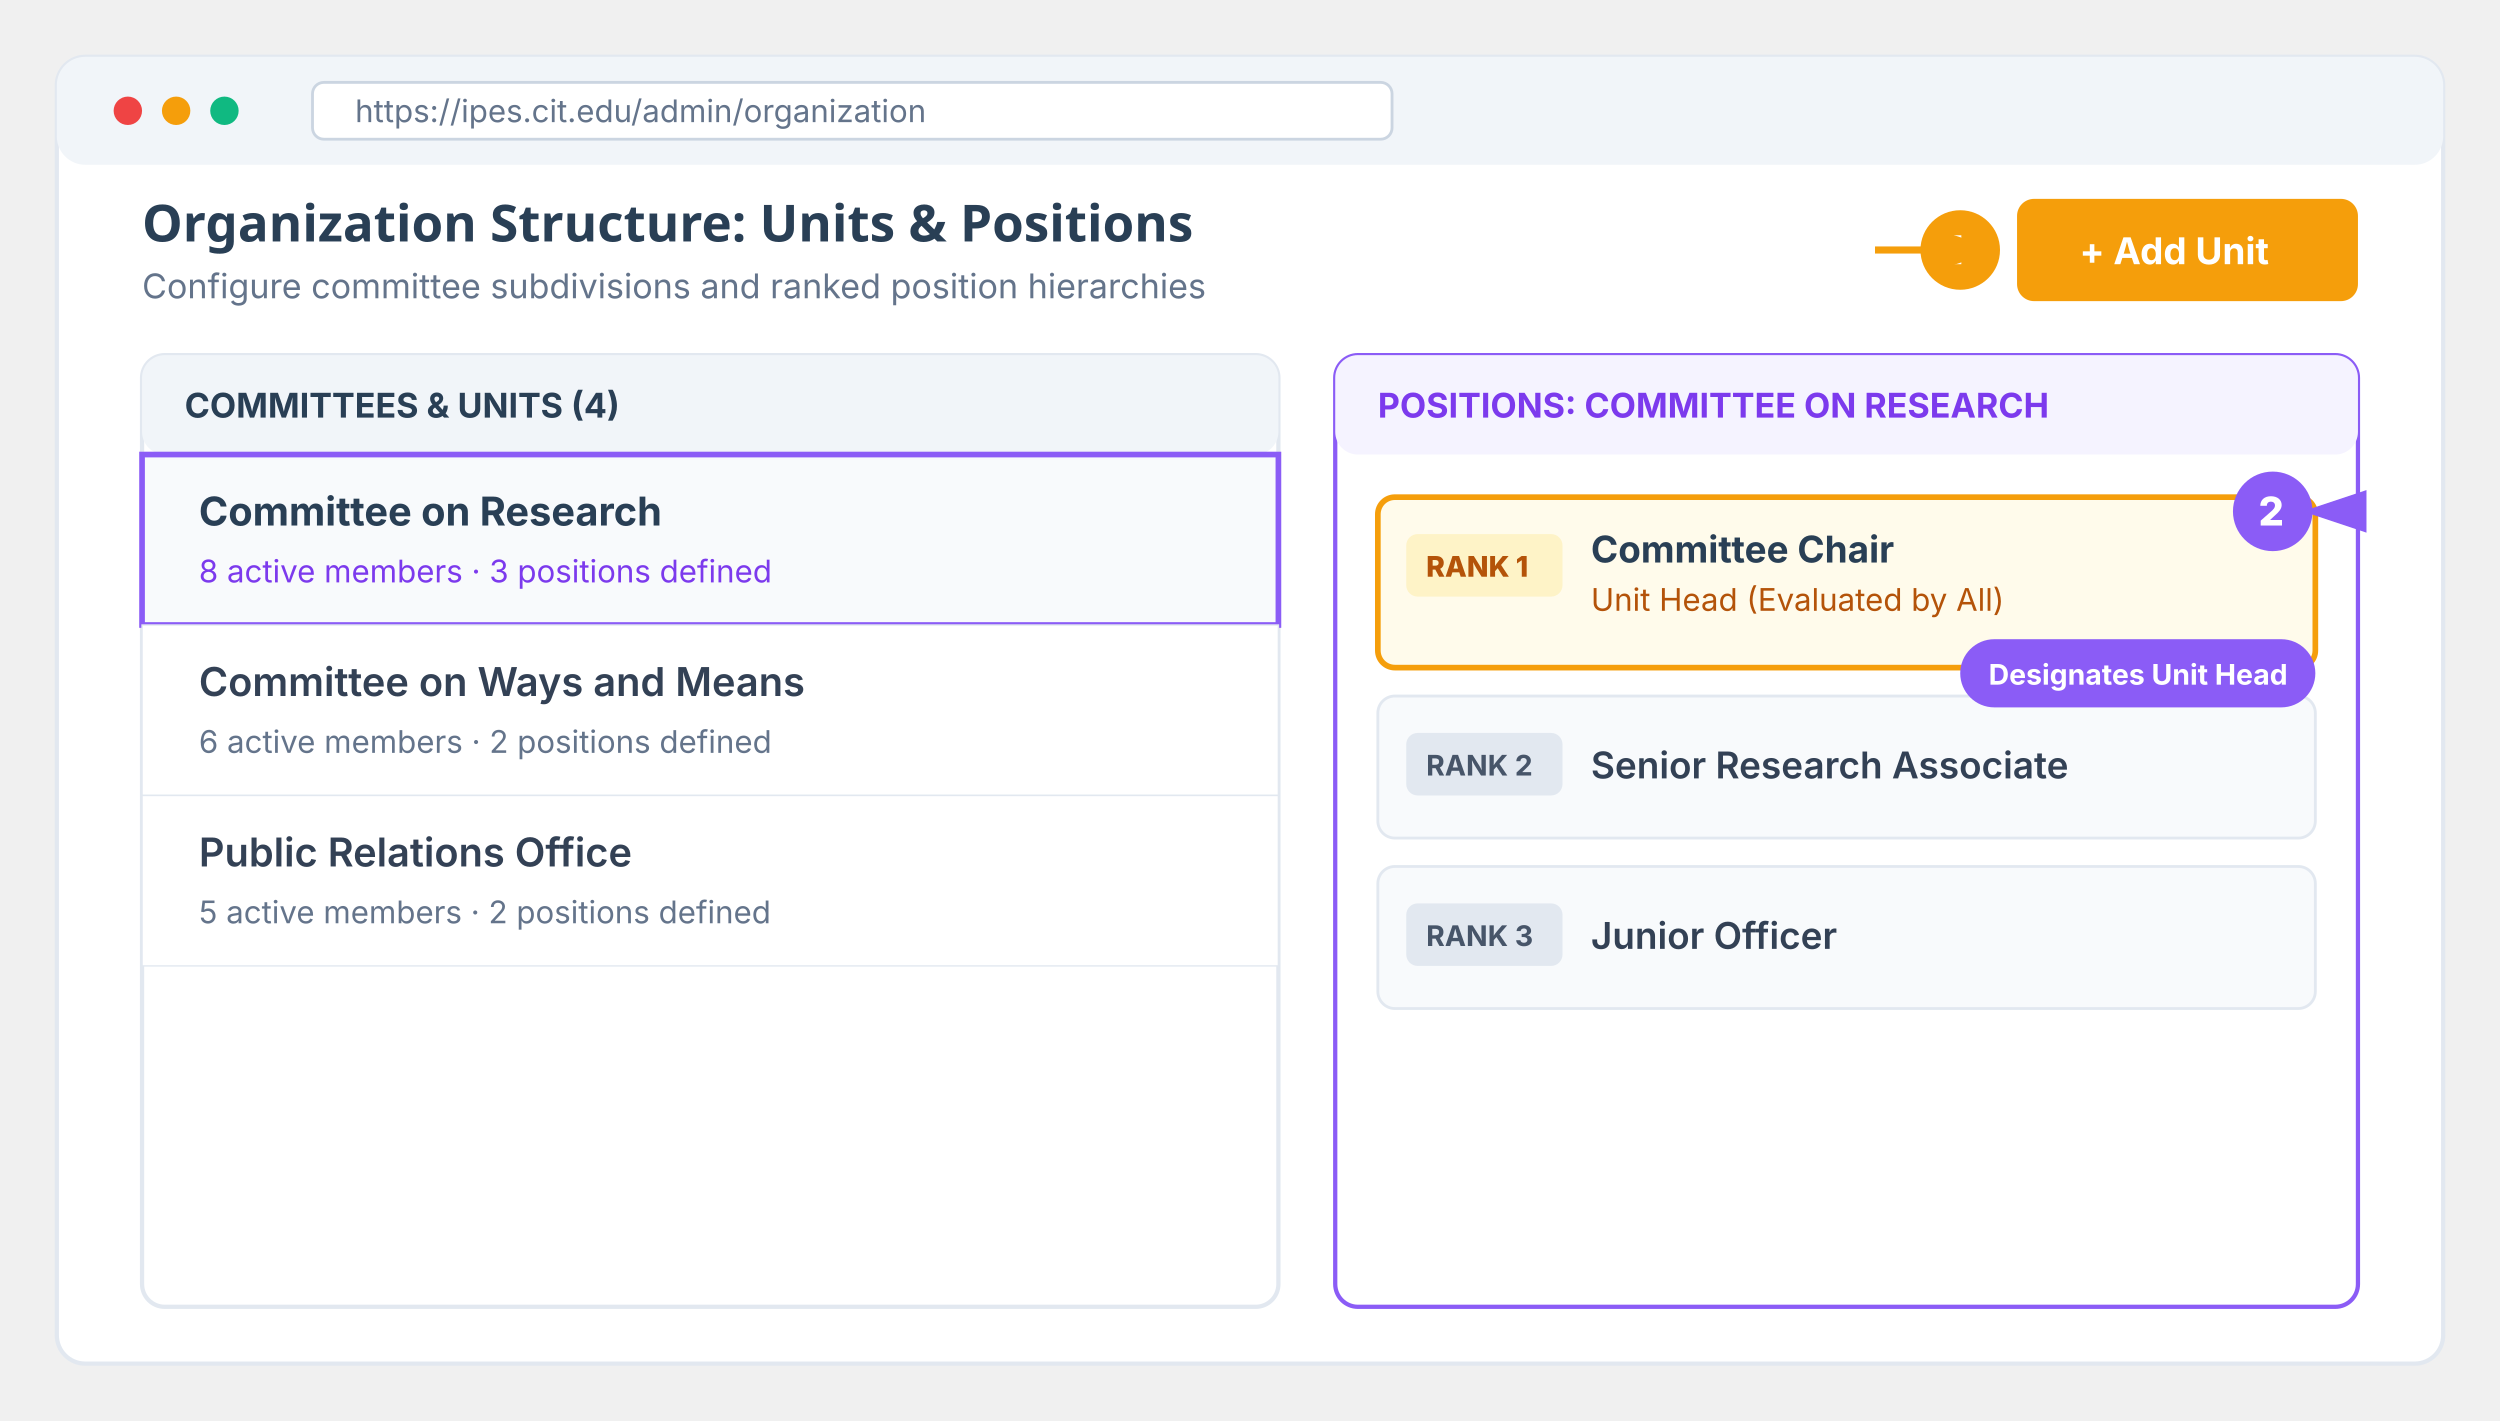
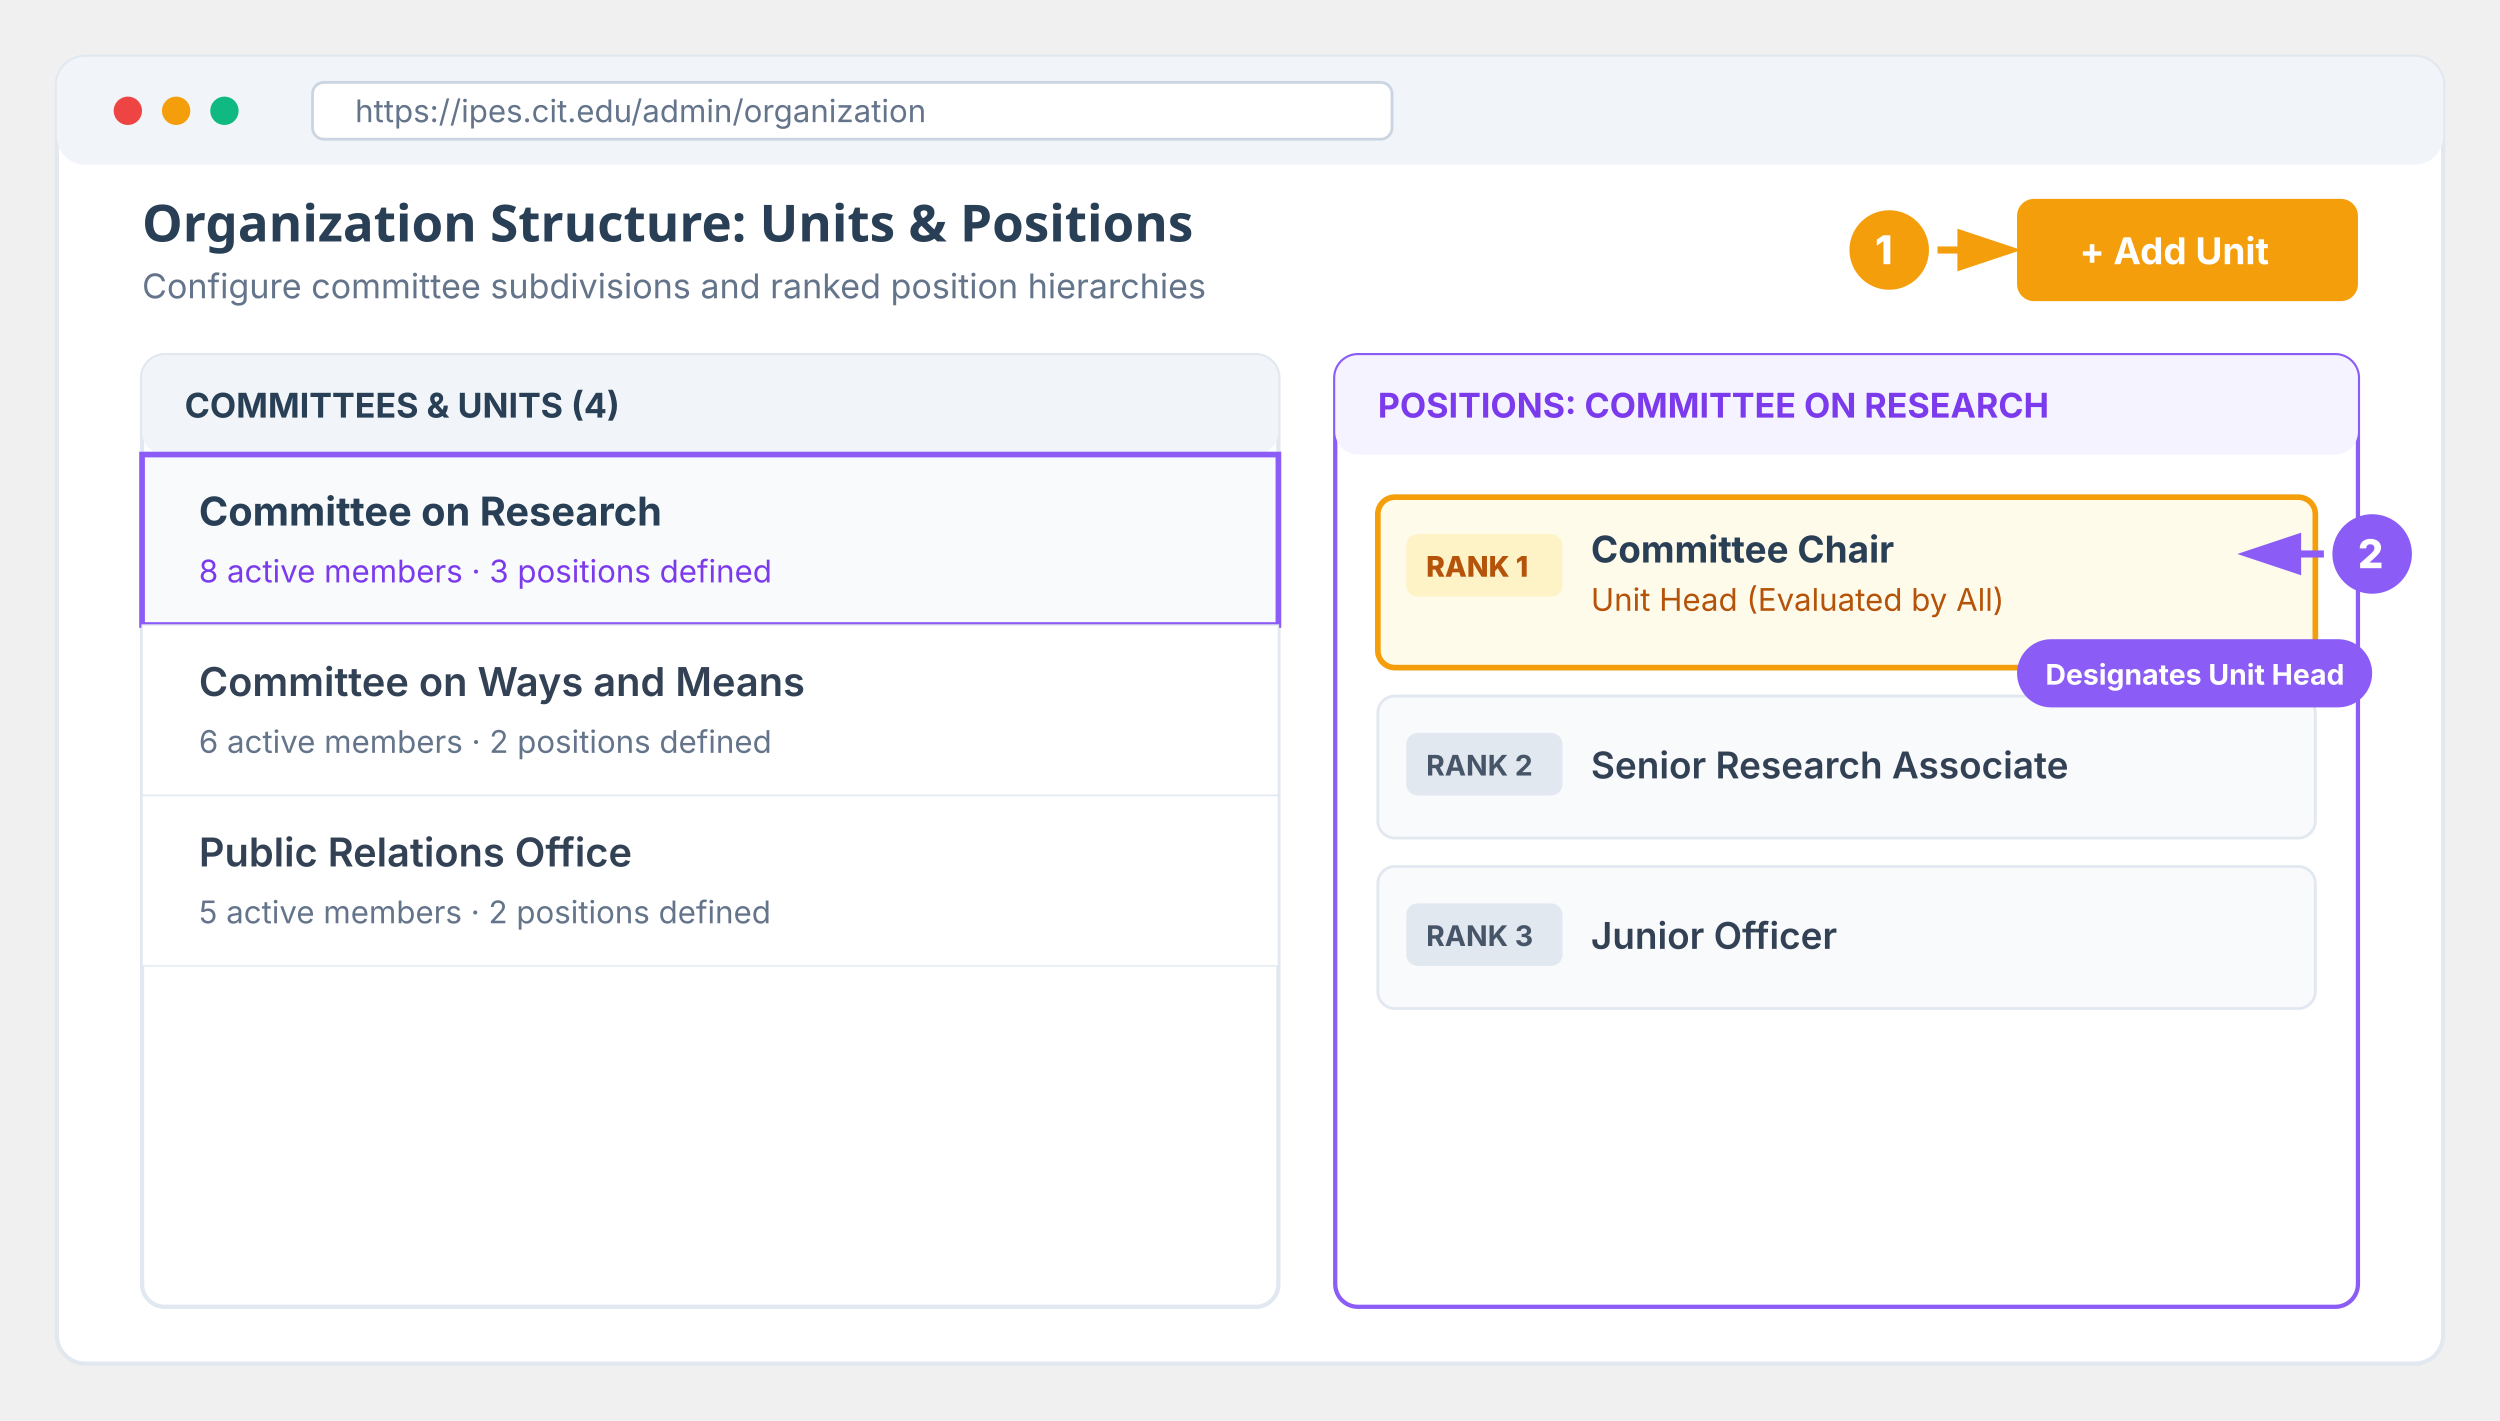
<svg xmlns="http://www.w3.org/2000/svg" viewBox="0 0 880 500" width="880" height="500" style="background:#f8fafc; border-radius:12px; font-family:'Inter',system-ui,sans-serif;">
  <defs>
    <marker id="arrow-amber-adm1" markerWidth="10" markerHeight="10" refX="6" refY="3" orient="auto">
      <path d="M0,0 L0,6 L9,3 z" fill="#f59e0b" />
    </marker>
    <marker id="arrow-violet-adm1" markerWidth="10" markerHeight="10" refX="6" refY="3" orient="auto">
      <path d="M0,0 L0,6 L9,3 z" fill="#8b5cf6" />
    </marker>
  </defs>
  <rect x="20" y="20" width="840" height="460" rx="10" fill="#ffffff" stroke="#e2e8f0" stroke-width="1.5" />
  <rect x="20" y="20" width="840" height="38" rx="10" fill="#f1f5f9" />
  <circle cx="45" cy="39" r="5" fill="#ef4444" />
  <circle cx="62" cy="39" r="5" fill="#f59e0b" />
  <circle cx="79" cy="39" r="5" fill="#10b981" />
  <rect x="110" y="29" width="380" height="20" rx="4" fill="#ffffff" stroke="#cbd5e1" stroke-width="1" />
  <text x="125" y="43" font-size="11" fill="#64748b">https://ipes.cit.edu/admin/organization</text>
  <text x="50" y="85" font-size="18" font-weight="700" fill="#293f55" font-family="'Montserrat', sans-serif">Organization Structure: Units &amp; Positions</text>
  <text x="50" y="105" font-size="12" fill="#64748b">Configure committee subdivisions and ranked position hierarchies</text>
  <rect id="btn-add-unit" x="710" y="70" width="120" height="36" rx="6" fill="#f59e0b" />
  <text x="732" y="93" font-size="13" font-weight="700" fill="#ffffff">+ Add Unit</text>
  <rect x="50" y="125" width="400" height="335" rx="8" fill="#ffffff" stroke="#e2e8f0" stroke-width="1.5" />
  <rect x="50" y="125" width="400" height="35" rx="8" fill="#f1f5f9" />
  <text x="65" y="147" font-size="12" font-weight="700" fill="#293f55">COMMITTEES &amp; UNITS (4)</text>
  <rect x="50" y="160" width="400" height="60" fill="#f8fafc" stroke="#8b5cf6" stroke-width="2" />
  <text x="70" y="185" font-size="14" font-weight="700" fill="#293f55">Committee on Research</text>
  <text x="70" y="205" font-size="11" fill="#7c3aed">8 active members · 3 positions defined</text>
  <rect x="50" y="220" width="400" height="60" fill="#ffffff" stroke="#e2e8f0" stroke-width="0.5" />
  <text x="70" y="245" font-size="14" font-weight="600" fill="#334155">Committee on Ways and Means</text>
  <text x="70" y="265" font-size="11" fill="#64748b">6 active members · 2 positions defined</text>
  <rect x="50" y="280" width="400" height="60" fill="#ffffff" stroke="#e2e8f0" stroke-width="0.5" />
  <text x="70" y="305" font-size="14" font-weight="600" fill="#334155">Public Relations Office</text>
  <text x="70" y="325" font-size="11" fill="#64748b">5 active members · 2 positions defined</text>
  <rect x="470" y="125" width="360" height="335" rx="8" fill="#ffffff" stroke="#8b5cf6" stroke-width="1.5" />
  <rect x="470" y="125" width="360" height="35" rx="8" fill="#f5f3ff" />
  <text x="485" y="147" font-size="12" font-weight="700" fill="#7c3aed">POSITIONS: COMMITTEE ON RESEARCH</text>
  <rect x="485" y="175" width="330" height="60" rx="6" fill="#fffbeb" stroke="#f59e0b" stroke-width="2" />
  <rect x="495" y="188" width="55" height="22" rx="4" fill="#fef3c7" />
  <text x="502" y="203" font-size="10" font-weight="800" fill="#b45309">RANK 1</text>
  <text x="560" y="198" font-size="13" font-weight="700" fill="#293f55">Committee Chair</text>
  <text x="560" y="215" font-size="11" fill="#b45309">Unit Head (Evaluated by All)</text>
  <rect x="485" y="245" width="330" height="50" rx="6" fill="#f8fafc" stroke="#e2e8f0" stroke-width="1" />
  <rect x="495" y="258" width="55" height="22" rx="4" fill="#e2e8f0" />
  <text x="502" y="273" font-size="10" font-weight="700" fill="#475569">RANK 2</text>
  <text x="560" y="274" font-size="13" font-weight="600" fill="#334155">Senior Research Associate</text>
  <rect x="485" y="305" width="330" height="50" rx="6" fill="#f8fafc" stroke="#e2e8f0" stroke-width="1" />
  <rect x="495" y="318" width="55" height="22" rx="4" fill="#e2e8f0" />
  <text x="502" y="333" font-size="10" font-weight="700" fill="#475569">RANK 3</text>
  <text x="560" y="334" font-size="13" font-weight="600" fill="#334155">Junior Officer</text>
-   <circle cx="690" cy="88" r="14" fill="#f59e0b" />
-   <text x="685" y="93" font-size="14" font-weight="800" fill="#ffffff">1</text>
-   <path d="M 660 88 L 696 88" fill="none" stroke="#f59e0b" stroke-width="2.5" marker-end="url(#arrow-amber-adm1)" />
-   <circle cx="800" cy="180" r="14" fill="#8b5cf6" />
-   <text x="795" y="185" font-size="14" font-weight="800" fill="#ffffff">2</text>
-   <path d="M 830 180 L 818 180" fill="none" stroke="#8b5cf6" stroke-width="2.5" marker-end="url(#arrow-violet-adm1)" />
-   <rect x="690" y="225" width="125" height="24" rx="12" fill="#8b5cf6" />
-   <text x="700" y="241" font-size="10" font-weight="700" fill="#ffffff">Designates Unit Head</text>
+   <circle cx="665" cy="88" r="14" fill="#f59e0b" />
+   <text x="660" y="93" font-size="14" font-weight="800" fill="#ffffff">1</text>
+   <path d="M 682 88 L 704 88" fill="none" stroke="#f59e0b" stroke-width="2.5" marker-end="url(#arrow-amber-adm1)" />
+   <circle cx="835" cy="195" r="14" fill="#8b5cf6" />
+   <text x="830" y="200" font-size="14" font-weight="800" fill="#ffffff">2</text>
+   <path d="M 818 195 L 795 195" fill="none" stroke="#8b5cf6" stroke-width="2.5" marker-end="url(#arrow-violet-adm1)" />
+   <rect x="710" y="225" width="125" height="24" rx="12" fill="#8b5cf6" />
+   <text x="720" y="241" font-size="10" font-weight="700" fill="#ffffff">Designates Unit Head</text>
</svg>
